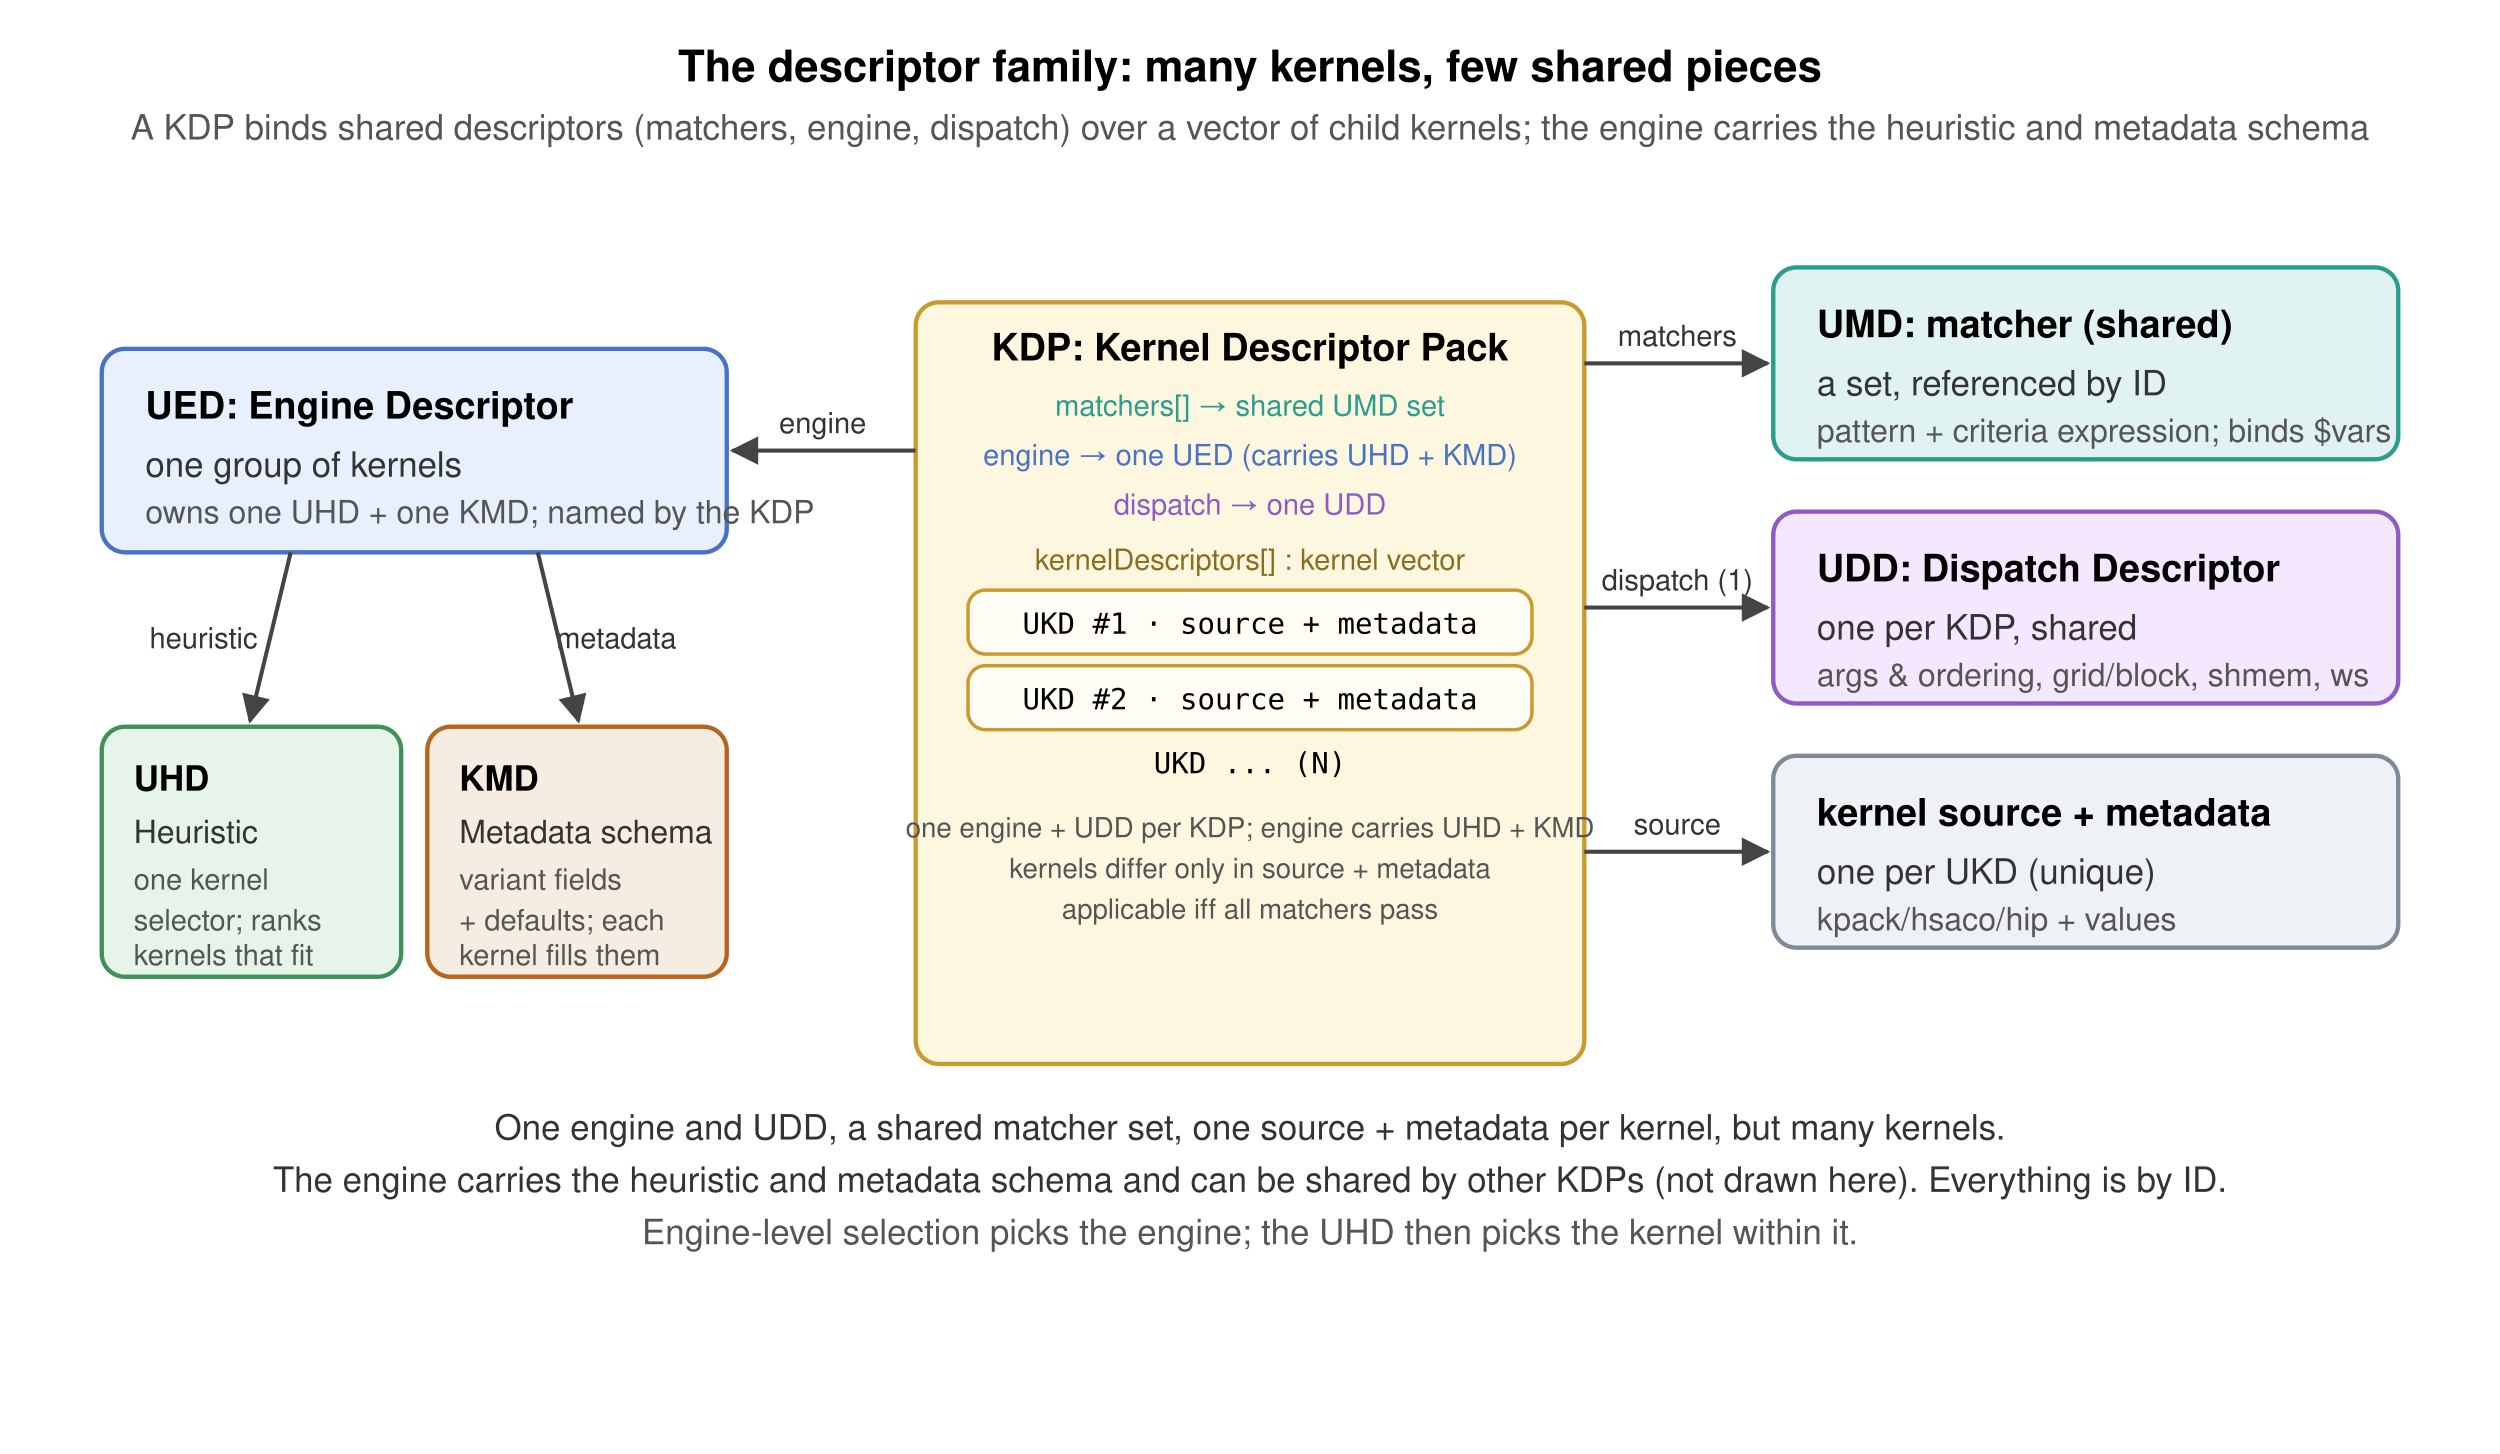
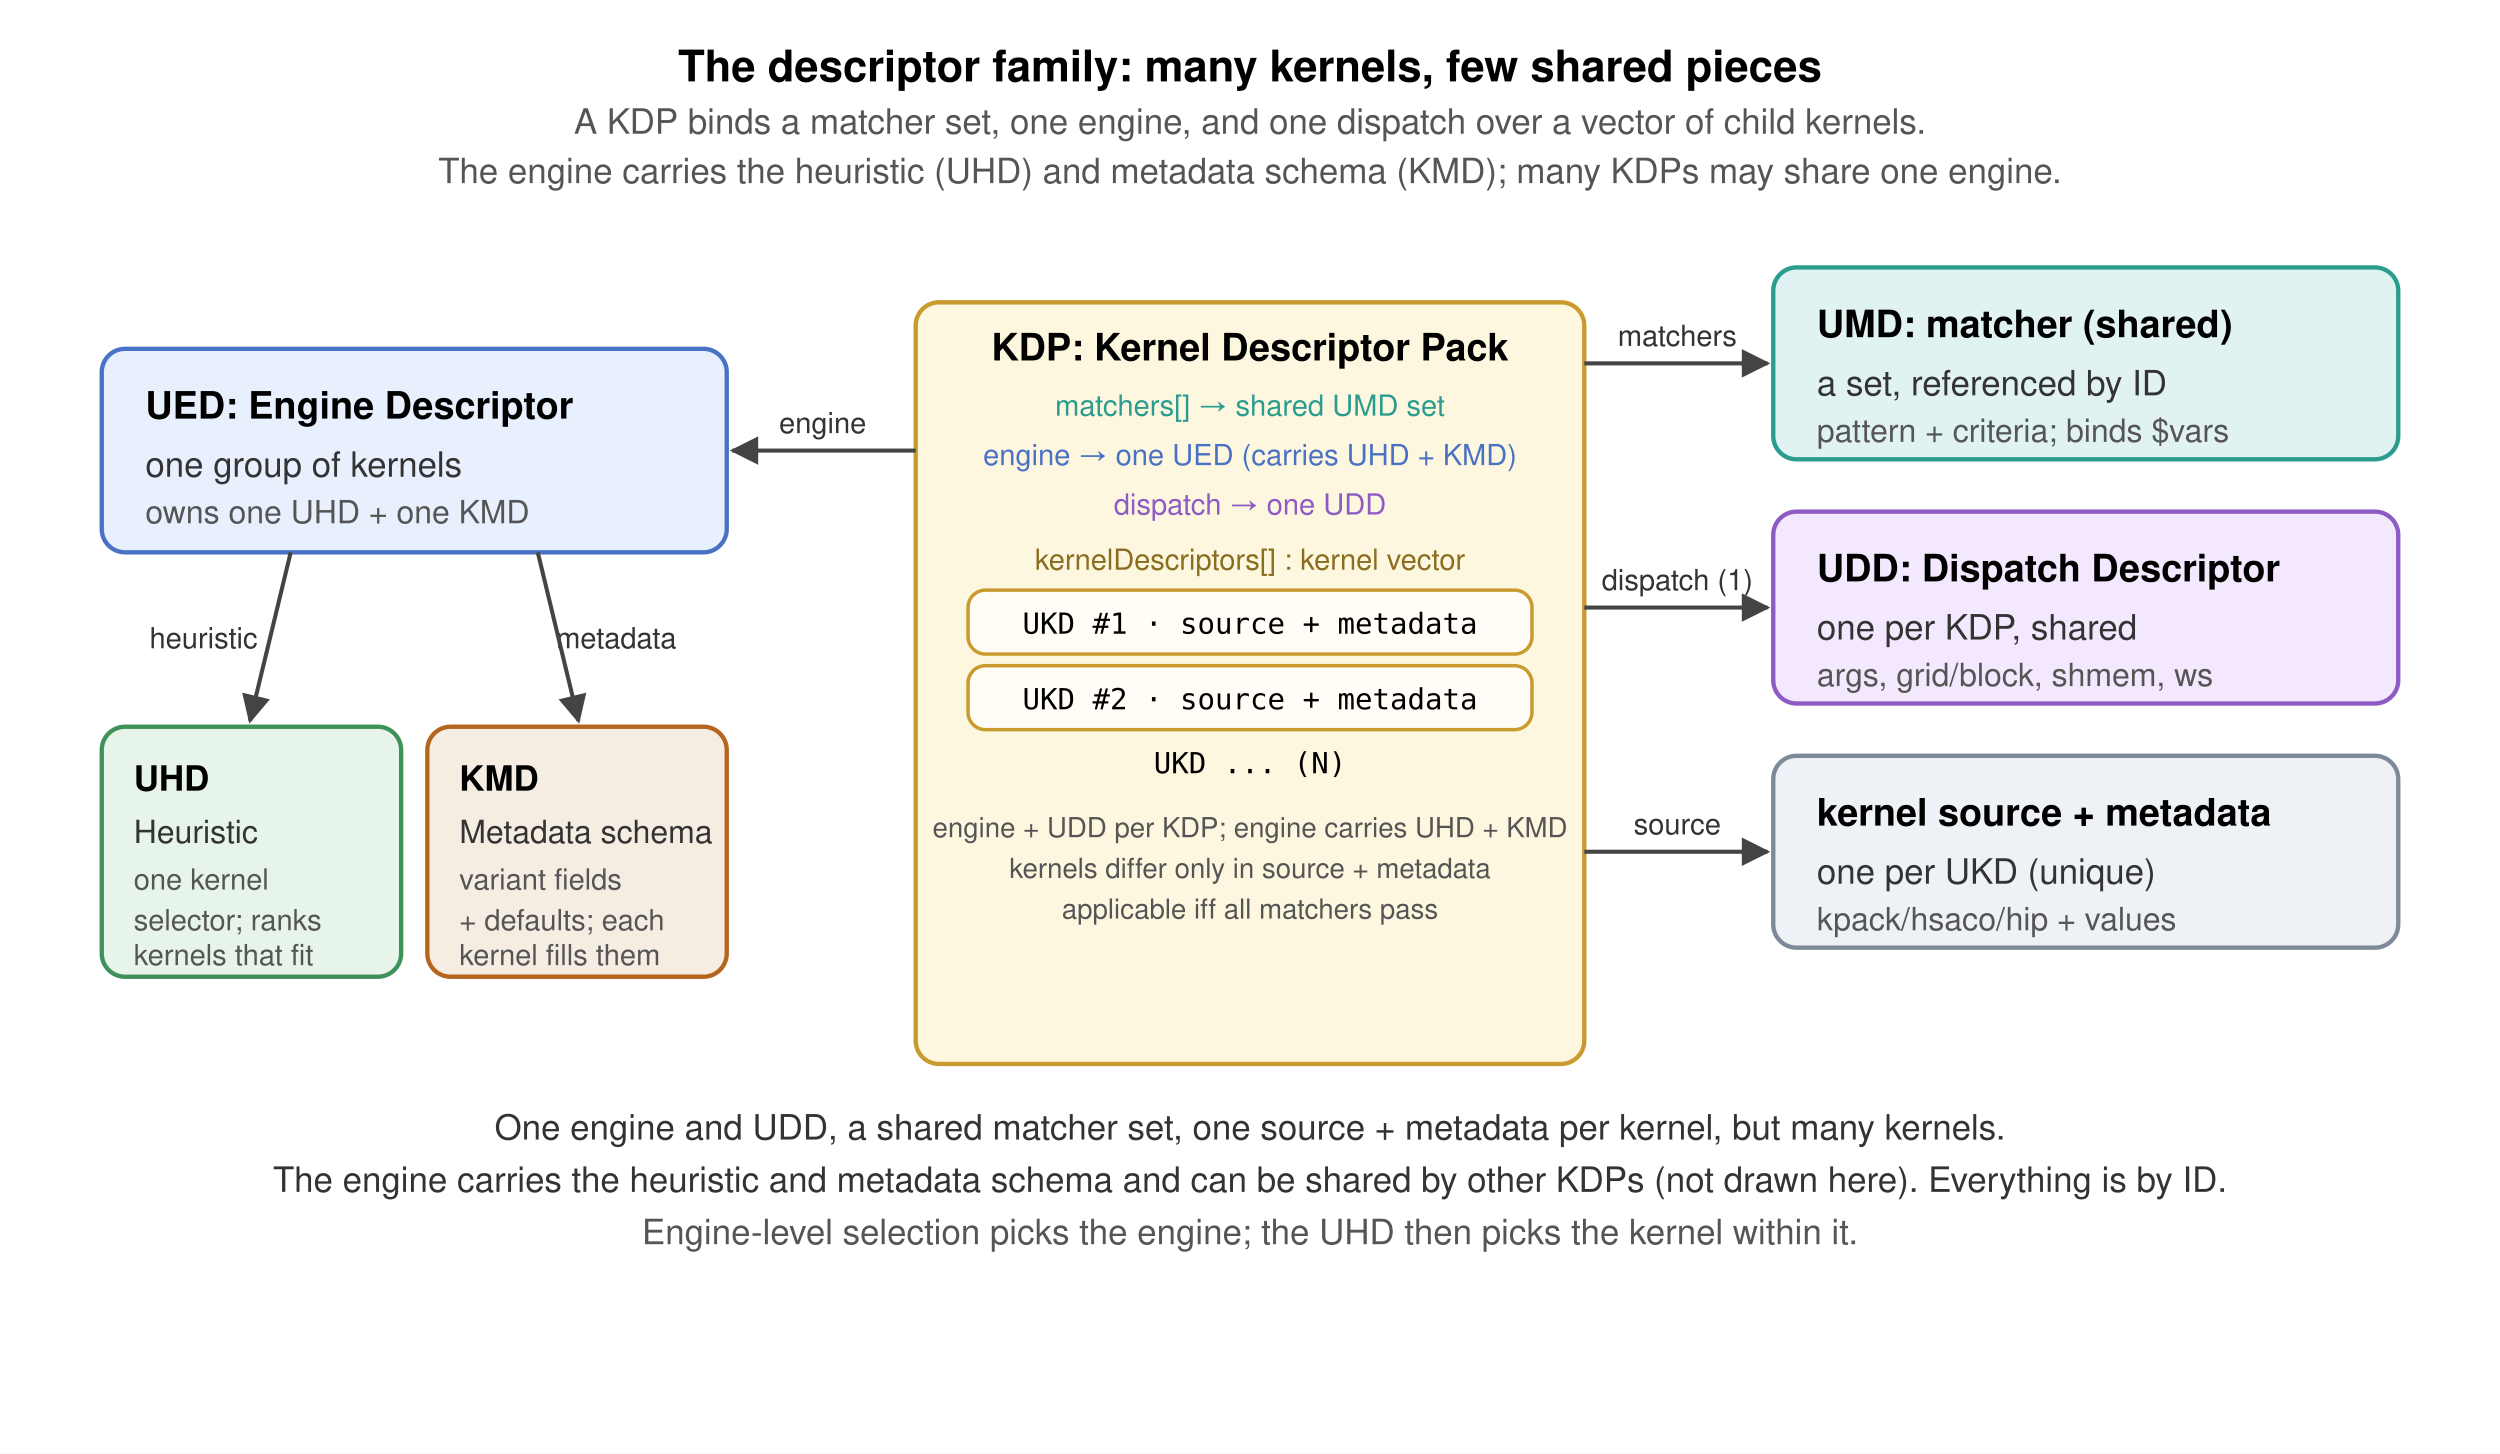
<svg xmlns="http://www.w3.org/2000/svg" viewBox="0 0 860 500" width="860" height="500" font-family="'Segoe UI', Helvetica, Arial, sans-serif" font-size="13">
  <rect x="0" y="0" width="100%" height="100%" fill="#ffffff" />
  <defs>
    <marker id="arrow4" viewBox="0 0 10 10" refX="9" refY="5" markerWidth="7" markerHeight="7" orient="auto-start-reverse">
      <path d="M0 0 L10 5 L0 10 z" fill="#444" />
    </marker>
  </defs>
  <text x="430" y="28" text-anchor="middle" font-weight="600" font-size="15">The descriptor family: many kernels, few shared pieces</text>
-   <text x="430" y="48" text-anchor="middle" fill="#555" font-size="12">A KDP binds shared descriptors (matchers, engine, dispatch) over a vector of child kernels; the engine carries the heuristic and metadata schema</text>
+   <text x="430" y="46" text-anchor="middle" fill="#555" font-size="12">A KDP binds a matcher set, one engine, and one dispatch over a vector of child kernels.</text>
+   <text x="430" y="63" text-anchor="middle" fill="#555" font-size="12">The engine carries the heuristic (UHD) and metadata schema (KMD); many KDPs may share one engine.</text>
  <rect x="315" y="104" width="230" height="262" rx="8" fill="#fef7e0" stroke="#c99a2e" stroke-width="1.5" />
  <text x="430" y="124" text-anchor="middle" font-weight="600">KDP: Kernel Descriptor Pack</text>
  <text x="430" y="143" text-anchor="middle" font-size="10" fill="#2a9d8f">matchers[] → shared UMD set</text>
  <text x="430" y="160" text-anchor="middle" font-size="10" fill="#4a72c4">engine → one UED (carries UHD + KMD)</text>
  <text x="430" y="177" text-anchor="middle" font-size="10" fill="#8e5bc4">dispatch → one UDD</text>
  <text x="430" y="196" text-anchor="middle" font-size="10" fill="#8a6d1f">kernelDescriptors[] : kernel vector</text>
  <rect x="333" y="203" width="194" height="22" rx="6" fill="#fffdf5" stroke="#c99a2e" stroke-width="1.2" />
  <text x="430" y="218" text-anchor="middle" font-family="Consolas, monospace" font-size="10">UKD #1 · source + metadata</text>
  <rect x="333" y="229" width="194" height="22" rx="6" fill="#fffdf5" stroke="#c99a2e" stroke-width="1.2" />
  <text x="430" y="244" text-anchor="middle" font-family="Consolas, monospace" font-size="10">UKD #2 · source + metadata</text>
  <text x="430" y="266" text-anchor="middle" font-family="Consolas, monospace" font-size="10">UKD ... (N)</text>
-   <text x="430" y="288" text-anchor="middle" font-size="9.5" fill="#555">one engine + UDD per KDP; engine carries UHD + KMD</text>
+   <text x="430" y="288" text-anchor="middle" font-size="9.5" fill="#555">engine + UDD per KDP; engine carries UHD + KMD</text>
  <text x="430" y="302" text-anchor="middle" font-size="9.5" fill="#555">kernels differ only in source + metadata</text>
  <text x="430" y="316" text-anchor="middle" font-size="9.5" fill="#555">applicable iff all matchers pass</text>
  <rect x="35" y="120" width="215" height="70" rx="8" fill="#e8f0fe" stroke="#4a72c4" stroke-width="1.5" />
  <text x="50" y="144" font-weight="600">UED: Engine Descriptor</text>
  <text x="50" y="164" font-size="12" fill="#333">one group of kernels</text>
-   <text x="50" y="180" font-size="11" fill="#555">owns one UHD + one KMD; named by the KDP</text>
+   <text x="50" y="180" font-size="11" fill="#555">owns one UHD + one KMD</text>
  <rect x="35" y="250" width="103" height="86" rx="8" fill="#e6f4ea" stroke="#3f9159" stroke-width="1.5" />
  <text x="46" y="272" font-weight="600" font-size="12">UHD</text>
  <text x="46" y="290" font-size="11" fill="#333">Heuristic</text>
  <text x="46" y="306" font-size="10" fill="#555">one kernel</text>
  <text x="46" y="320" font-size="10" fill="#555">selector; ranks</text>
  <text x="46" y="332" font-size="10" fill="#555">kernels that fit</text>
  <rect x="147" y="250" width="103" height="86" rx="8" fill="#f6ede2" stroke="#b5651d" stroke-width="1.5" />
  <text x="158" y="272" font-weight="600" font-size="12">KMD</text>
  <text x="158" y="290" font-size="11" fill="#333">Metadata schema</text>
  <text x="158" y="306" font-size="10" fill="#555">variant fields</text>
  <text x="158" y="320" font-size="10" fill="#555">+ defaults; each</text>
  <text x="158" y="332" font-size="10" fill="#555">kernel fills them</text>
  <rect x="610" y="92" width="215" height="66" rx="8" fill="#e0f2f1" stroke="#2a9d8f" stroke-width="1.5" />
  <text x="625" y="116" font-weight="600">UMD: matcher (shared)</text>
  <text x="625" y="136" font-size="12" fill="#333">a set, referenced by ID</text>
-   <text x="625" y="152" font-size="11" fill="#555">pattern + criteria expression; binds $vars</text>
+   <text x="625" y="152" font-size="11" fill="#555">pattern + criteria; binds $vars</text>
  <rect x="610" y="176" width="215" height="66" rx="8" fill="#f3e8fd" stroke="#8e5bc4" stroke-width="1.5" />
  <text x="625" y="200" font-weight="600">UDD: Dispatch Descriptor</text>
  <text x="625" y="220" font-size="12" fill="#333">one per KDP, shared</text>
-   <text x="625" y="236" font-size="11" fill="#555">args &amp; ordering, grid/block, shmem, ws</text>
+   <text x="625" y="236" font-size="11" fill="#555">args, grid/block, shmem, ws</text>
  <rect x="610" y="260" width="215" height="66" rx="8" fill="#eef1f5" stroke="#7f8a99" stroke-width="1.5" />
  <text x="625" y="284" font-weight="600">kernel source + metadata</text>
  <text x="625" y="304" font-size="12" fill="#333">one per UKD (unique)</text>
  <text x="625" y="320" font-size="11" fill="#555">kpack/hsaco/hip + values</text>
  <text x="283" y="149" text-anchor="middle" font-size="10" fill="#333">engine</text>
  <line x1="315" y1="155" x2="252" y2="155" stroke="#444" stroke-width="1.4" marker-end="url(#arrow4)" />
  <text x="70" y="223" text-anchor="middle" font-size="10" fill="#333">heuristic</text>
  <line x1="100" y1="190" x2="86" y2="248" stroke="#444" stroke-width="1.4" marker-end="url(#arrow4)" />
  <text x="212" y="223" text-anchor="middle" font-size="10" fill="#333">metadata</text>
  <line x1="185" y1="190" x2="199" y2="248" stroke="#444" stroke-width="1.4" marker-end="url(#arrow4)" />
  <text x="577" y="119" text-anchor="middle" font-size="10" fill="#333">matchers</text>
  <line x1="545" y1="125" x2="608" y2="125" stroke="#444" stroke-width="1.4" marker-end="url(#arrow4)" />
  <text x="577" y="203" text-anchor="middle" font-size="10" fill="#333">dispatch (1)</text>
  <line x1="545" y1="209" x2="608" y2="209" stroke="#444" stroke-width="1.4" marker-end="url(#arrow4)" />
  <text x="577" y="287" text-anchor="middle" font-size="10" fill="#333">source</text>
  <line x1="545" y1="293" x2="608" y2="293" stroke="#444" stroke-width="1.4" marker-end="url(#arrow4)" />
  <text x="430" y="392" text-anchor="middle" font-size="12" fill="#333">One engine and UDD, a shared matcher set, one source + metadata per kernel, but many kernels.</text>
  <text x="430" y="410" text-anchor="middle" font-size="12" fill="#333">The engine carries the heuristic and metadata schema and can be shared by other KDPs (not drawn here). Everything is by ID.</text>
  <text x="430" y="428" text-anchor="middle" font-size="12" fill="#555">Engine-level selection picks the engine; the UHD then picks the kernel within it.</text>
</svg>
